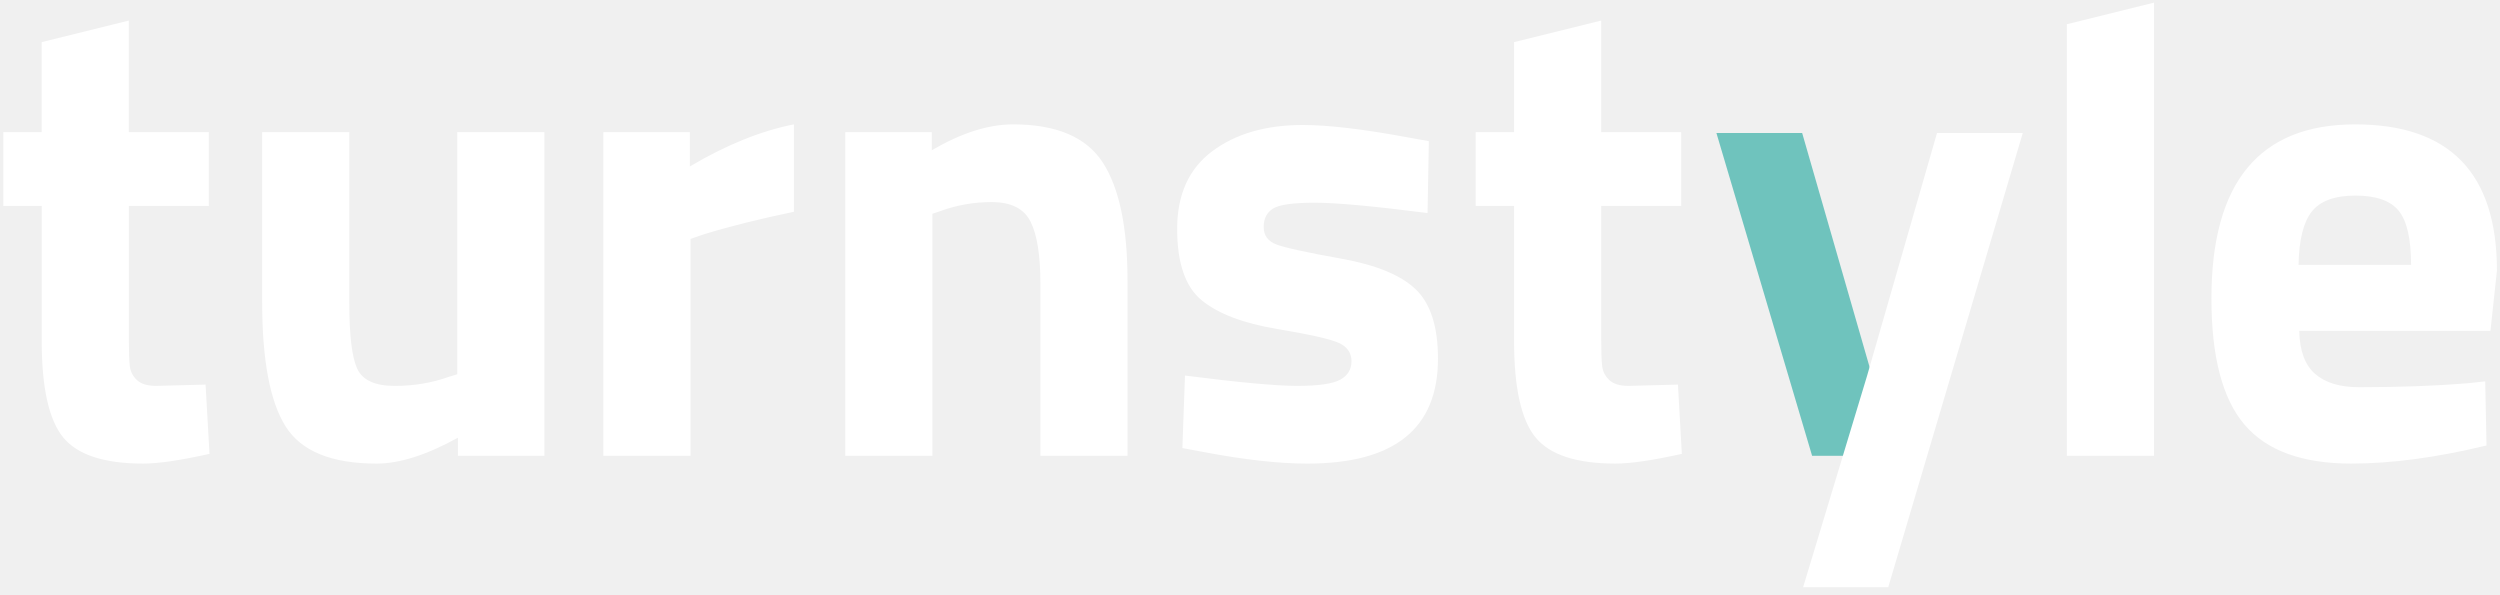
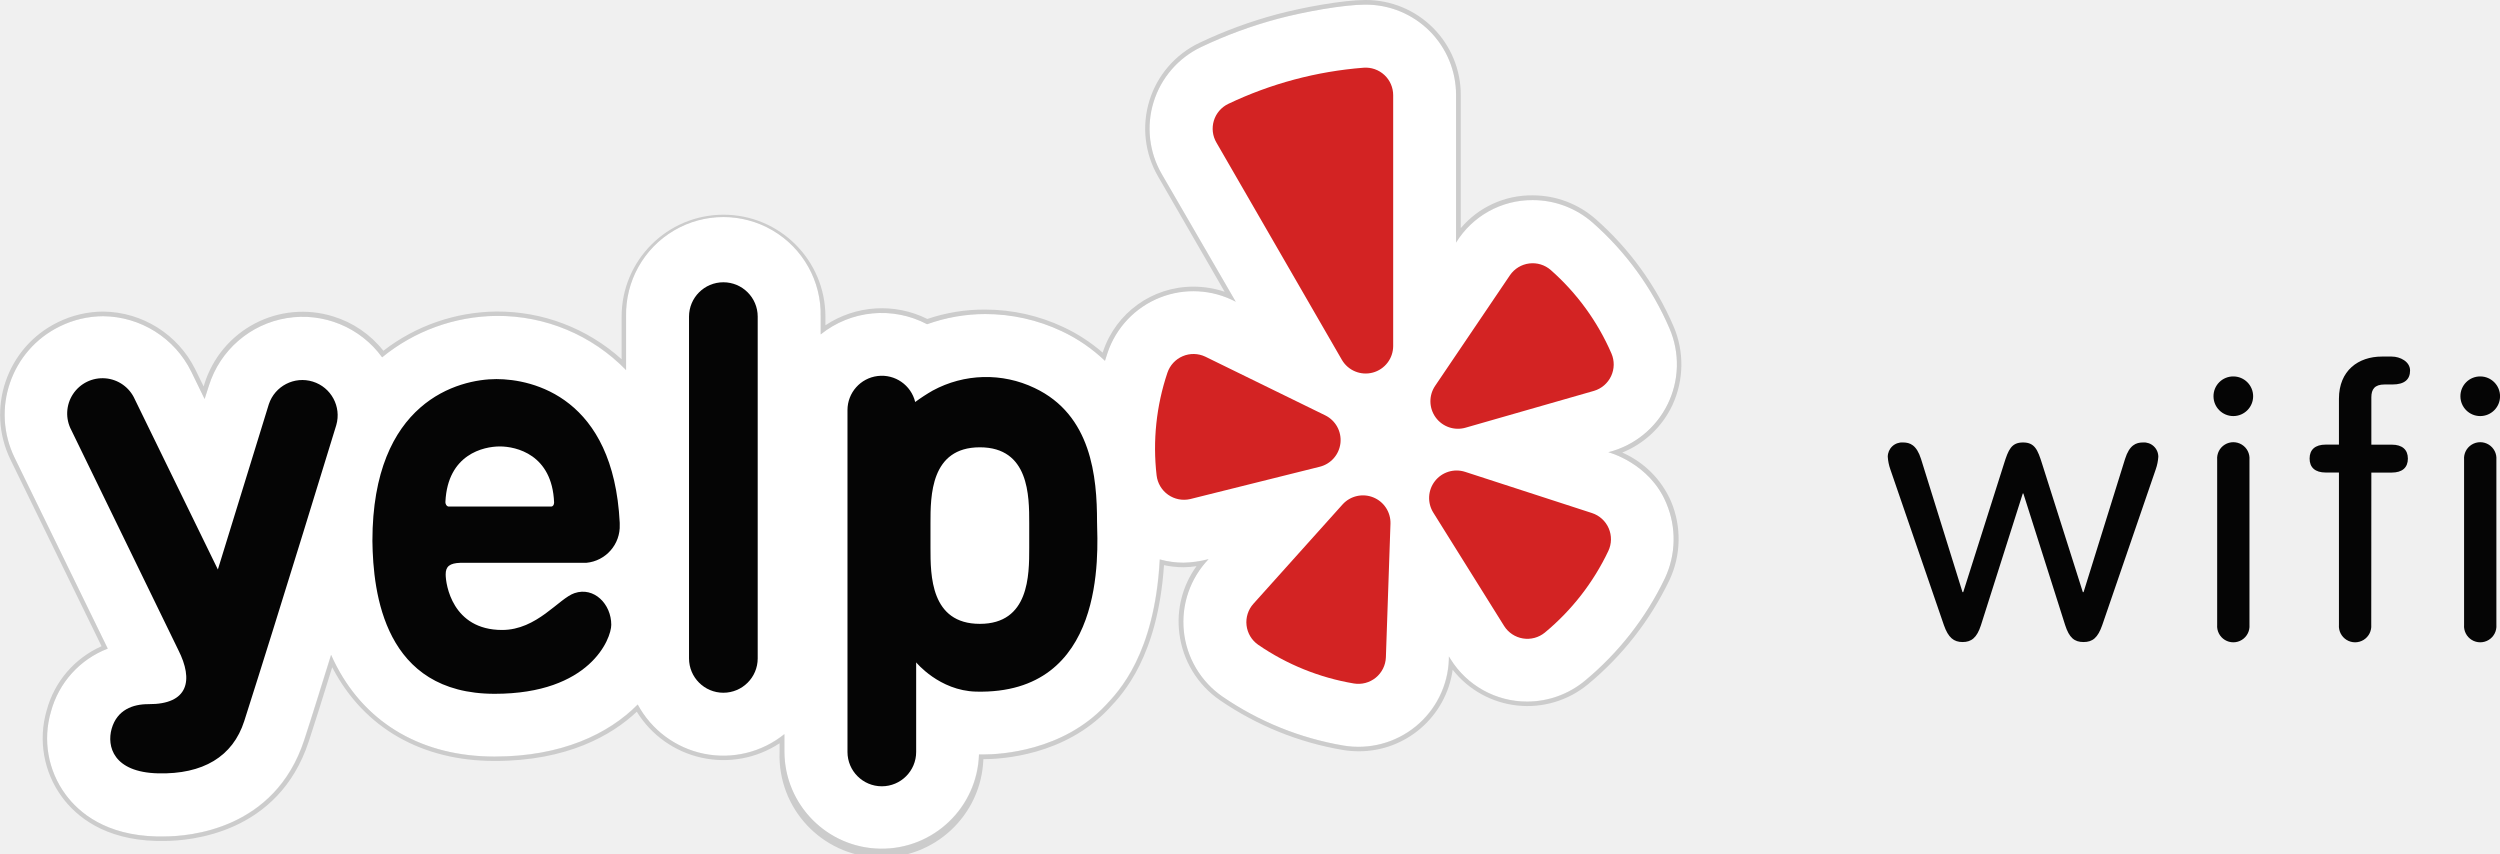
- <svg xmlns="http://www.w3.org/2000/svg" width="265" height="63" viewBox="0 0 265 63">
-   <g fill-rule="nonzero" fill="none">
-     <path d="M22.137 21.83h-8.48v14.067c0 1.37.035 2.345.103 2.918.07.572.32 1.062.758 1.474.438.41 1.114.615 2.035.615l5.238-.137.416 7.343c-3.08.687-5.425 1.03-7.033 1.03-4.136 0-6.963-.926-8.478-2.778-1.517-1.854-2.275-5.27-2.275-10.26V21.83H.352v-7.824H4.42v-9.54l9.236-2.286v11.826h8.48v7.823M48.47 14.006h9.237v34.31H48.54v-1.92c-3.31 1.83-6.183 2.745-8.618 2.745-4.782 0-7.998-1.315-9.65-3.946-1.658-2.63-2.483-7.032-2.483-13.208v-17.98h9.236v18.116c0 3.386.275 5.695.827 6.93.553 1.237 1.883 1.853 4 1.853 2.022 0 3.93-.32 5.72-.96l.897-.274V14.007M63.956 48.317v-34.31h9.17v3.636c3.86-2.285 7.536-3.773 11.028-4.46v9.264c-3.723.778-6.915 1.577-9.582 2.402l-1.378.478v22.99h-9.238M98.836 48.317H89.6v-34.31h9.17v1.92c3.124-1.828 5.996-2.744 8.617-2.744 4.593 0 7.764 1.35 9.512 4.048 1.745 2.702 2.617 6.863 2.617 12.49v18.597h-9.236v-18.32c0-2.928-.344-5.09-1.033-6.486-.69-1.396-2.07-2.092-4.136-2.092-1.884 0-3.7.32-5.445.96l-.83.275v25.664M151.322 22.583c-5.7-.73-9.685-1.096-11.96-1.096-2.276 0-3.746.205-4.412.616-.667.413-1 1.064-1 1.957 0 .89.448 1.51 1.343 1.852.898.344 3.196.846 6.894 1.51 3.7.664 6.33 1.75 7.894 3.26 1.563 1.508 2.344 3.957 2.344 7.34 0 7.414-4.618 11.12-13.855 11.12-3.034 0-6.714-.413-11.032-1.236l-2.206-.412.276-7.685c5.697.73 9.662 1.095 11.894 1.095 2.227 0 3.743-.215 4.548-.65.803-.436 1.208-1.088 1.208-1.957 0-.868-.428-1.51-1.278-1.92-.85-.412-3.056-.914-6.618-1.51-3.563-.595-6.216-1.602-7.96-3.02-1.75-1.418-2.623-3.946-2.623-7.582 0-3.637 1.24-6.382 3.723-8.236 2.482-1.853 5.677-2.78 9.585-2.78 2.71 0 6.41.437 11.098 1.306l2.273.41-.138 7.617M178.205 21.83h-8.477v14.067c0 1.37.033 2.345.102 2.918.07.572.322 1.062.76 1.474.434.41 1.112.615 2.032.615l5.24-.137.413 7.343c-3.08.687-5.424 1.03-7.03 1.03-4.14 0-6.964-.926-8.48-2.778-1.517-1.854-2.275-5.27-2.275-10.26V21.83h-4.067v-7.824h4.067v-9.54l9.238-2.286v11.826h8.477v7.823M219.085 48.317V2.57l9.24-2.29v48.037h-9.24M255.575 28.074c0-2.746-.438-4.655-1.31-5.73-.873-1.074-2.4-1.612-4.586-1.612-2.184 0-3.723.56-4.618 1.68-.895 1.123-1.367 3.01-1.415 5.662h11.928zm-10.167 11.562c1.078.94 2.63 1.408 4.652 1.408 4.274 0 8.09-.14 11.443-.412l1.93-.207.137 6.795c-5.284 1.28-10.063 1.92-14.336 1.92-5.196 0-8.963-1.372-11.306-4.116-2.345-2.745-3.517-7.207-3.517-13.383 0-12.305 5.08-18.457 15.236-18.457 10.018 0 15.028 5.17 15.028 15.508l-.688 6.383h-20.268c.044 2.106.607 3.627 1.69 4.563z" fill="#FFF" />
-     <path fill="#6FC3BD" d="M197.457 48.317h-5.374l-10.144-34.22h9.09l7.43 25.794" />
-     <path fill="#FFF" d="M197.894 39.89l7.43-25.793h9.09l-14.26 48.145h-9.023l4.424-14.624" />
+ <svg xmlns="http://www.w3.org/2000/svg" viewBox="0 0 490.66 167.59">
+   <defs>
+     <style>.cls-1{fill:#fff;}.cls-2{fill:#ccc;}.cls-3,.cls-4{fill:#050505;}.cls-3,.cls-5{fill-rule:evenodd;}.cls-5{fill:#d32323;}</style>
+   </defs>
+   <g id="Layer_2" data-name="Layer 2">
+     <g id="Layer_1-2" data-name="Layer 1">
+       <path class="cls-1" d="M326.79 113.48a18.05 18.05 0 0 0 .29-14.65c-3.26-8-11.41-10.07-11.41-10.07a17.78 17.78 0 0 0 12-24.31 58.43 58.43 0 0 0-15.07-20.74 17.81 17.81 0 0 0-11.72-4.43h-.09a17.5 17.5 0 0 0-15 8.34V18.67A17.71 17.71 0 0 0 268 .91h-.1c-4.21 0-12 1.4-17.11 2.78a88 88 0 0 0-15.06 5.55 17.75 17.75 0 0 0-7.73 24.9l14.52 25.06a17.77 17.77 0 0 0-25.16 10q-.27.8-.51 1.6a31.86 31.86 0 0 0-8.5-5.83 35.14 35.14 0 0 0-15-3.36 33.76 33.76 0 0 0-11.41 2 19.11 19.11 0 0 0-20.89 2v-3.5a19.1 19.1 0 1 0-38.19 0v10.57A35.07 35.07 0 0 0 97.43 62 36 36 0 0 0 75 70.13a19.28 19.28 0 0 0-34 5.56l-.81 2.62-2.62-5.38a19.49 19.49 0 0 0-17.33-10.87 19.46 19.46 0 0 0-8.5 2 19.28 19.28 0 0 0-8.87 25.78l18.28 37.46A18.37 18.37 0 0 0 10 139.67a18.56 18.56 0 0 0 2.81 16.22c2.68 3.63 7.95 8 17.86 8.26h1.43c5 0 21.78-1.31 27.56-18.9 1.62-4.92 3.41-10.74 5.28-16.74.34.77.7 1.52 1.09 2.25 6 11.42 17 17.71 31 17.71 13.15 0 22.38-4.44 28.09-10.22a19.07 19.07 0 0 0 28.79 5.81v3.5a19.1 19.1 0 0 0 38.19.5h.85c3.3 0 15.53-.63 24-9.65 2.47-2.64 9.64-9.93 10.63-28.63a17.73 17.73 0 0 0 4.72.64 21.29 21.29 0 0 0 4.86-.7 17.82 17.82 0 0 0 2.76 27 59.61 59.61 0 0 0 23.71 9.59 17.75 17.75 0 0 0 20.69-16.89v-.61l.32.52a17.76 17.76 0 0 0 26.36 4.28 59.61 59.61 0 0 0 15.79-20.13z" />
+       <path class="cls-2" d="M318.39 88.82a18.5 18.5 0 0 0 9.85-9.32 19 19 0 0 0 .24-15.41A59.33 59.33 0 0 0 313.18 43a18.73 18.73 0 0 0-12.32-4.66h-.09a18.19 18.19 0 0 0-14.07 6.43v-26.1A18.62 18.62 0 0 0 268.05 0h-.11c-4.29 0-12.19 1.43-17.35 2.81a88.94 88.94 0 0 0-15.22 5.61 18.66 18.66 0 0 0-8.11 26.17l13.09 22.67a19.14 19.14 0 0 0-6.16-1 18.64 18.64 0 0 0-17.69 12.7l-.08.25a33.23 33.23 0 0 0-7.68-5 36.06 36.06 0 0 0-15.38-3.45A34.58 34.58 0 0 0 182 62.6a20 20 0 0 0-20 1.24v-1.7a20 20 0 1 0-40 0v8.37a36.33 36.33 0 0 0-24.54-9.37 36.89 36.89 0 0 0-22.22 7.7 20 20 0 0 0-9.85-6.74A20.18 20.18 0 0 0 40.1 75.42l-.13.43-1.62-3.31a20.41 20.41 0 0 0-18.1-11.39 20.37 20.37 0 0 0-8.89 2.09 20.19 20.19 0 0 0-9.29 27l17.86 36.59a19.23 19.23 0 0 0-10.77 12.59 19.47 19.47 0 0 0 3 17c2.8 3.8 8.29 8.38 18.58 8.63h1.43c5.16 0 22.47-1.41 28.43-19.53 1.27-3.85 2.63-8.23 4.07-12.86l.53-1.7.1.19c6.19 11.74 17.48 18.2 31.79 18.2s23-5.07 27.89-9.66a20 20 0 0 0 28.02 6.19v1.7a20 20 0 0 0 40 1.42c3.62 0 16-.73 24.64-9.93l.14-.15c2.61-2.78 9.47-10.07 10.67-28a18.65 18.65 0 0 0 3.87.41 17.59 17.59 0 0 0 2.51-.21 18.46 18.46 0 0 0-3.37 13.15 18.66 18.66 0 0 0 8 13.18 60.53 60.53 0 0 0 24.08 9.74 18.78 18.78 0 0 0 3.1.26 18.58 18.58 0 0 0 18.47-16 18.67 18.67 0 0 0 26.56 2.85 60.53 60.53 0 0 0 16-20.48 19 19 0 0 0 .31-15.38 18.55 18.55 0 0 0-9.59-9.62zm-18.64 48.88a17.66 17.66 0 0 1-15.06-8.35l-.32-.52v.61a17.75 17.75 0 0 1-20.69 16.89 59.61 59.61 0 0 1-23.71-9.59 17.82 17.82 0 0 1-2.76-27 21.29 21.29 0 0 1-4.86.7 17.73 17.73 0 0 1-4.72-.64c-1 18.7-8.15 26-10.63 28.63-8.46 9-20.69 9.65-24 9.65h-.85a19.1 19.1 0 0 1-38.19-.5v-3.5a19.07 19.07 0 0 1-28.79-5.81c-5.71 5.78-14.94 10.22-28.09 10.22-14 0-25-6.29-31-17.71-.39-.73-.75-1.48-1.09-2.25-1.88 6-3.67 11.82-5.28 16.74-5.78 17.59-22.54 18.9-27.56 18.9h-1.43c-9.92-.24-15.19-4.62-17.86-8.26A18.56 18.56 0 0 1 10 139.67a18.37 18.37 0 0 1 11.15-12.37L2.87 89.84a19.28 19.28 0 0 1 8.87-25.78 19.46 19.46 0 0 1 8.5-2 19.49 19.49 0 0 1 17.29 10.87l2.62 5.38.85-2.62a19.28 19.28 0 0 1 34-5.56A36 36 0 0 1 97.43 62a35.07 35.07 0 0 1 25.45 10.63V62.14a19.1 19.1 0 1 1 38.19 0v3.5a19.11 19.11 0 0 1 20.89-2 33.76 33.76 0 0 1 11.41-2 35.14 35.14 0 0 1 15 3.36 31.86 31.86 0 0 1 8.5 5.83q.24-.8.51-1.6a17.77 17.77 0 0 1 25.16-10L228 34.14a17.75 17.75 0 0 1 7.72-24.9 88 88 0 0 1 15.06-5.55C256 2.31 263.73.91 267.94.91h.1a17.71 17.71 0 0 1 17.73 17.76v28.94a17.5 17.5 0 0 1 15-8.34h.09a17.81 17.81 0 0 1 11.72 4.43 58.43 58.43 0 0 1 15.07 20.74 17.78 17.78 0 0 1-12 24.31s8.15 2.12 11.41 10.07a18.05 18.05 0 0 1-.29 14.65 59.61 59.61 0 0 1-15.74 20.17 17.79 17.79 0 0 1-11.28 4.06z" />
+       <path class="cls-3" d="M148.71 129.22a6.74 6.74 0 1 1-13.48 0V62.14a6.74 6.74 0 1 1 13.48 0z" />
+       <path class="cls-4" d="M90.35 110.46h24.72a7.23 7.23 0 0 0 6.56-7.51v-.34C120.4 78 104.6 74.4 97.43 74.4c-7.45 0-24.34 4.4-24.34 31.77.13 10.29 2.33 30 24 30 18.7 0 22.88-10.8 22.88-13.55 0-4.06-3.38-7.51-7.21-6.21-3.1 1.05-7.36 7.23-14.21 7.23-9.81 0-11.08-9-11.08-10.88-.02-1.61.81-2.23 2.88-2.3zm-2.93-12c.45-9.31 7.5-10.84 10.68-10.84s10.27 1.55 10.65 11c0 .5-.27.8-.56.8H88c-.32-.06-.62-.42-.58-1.01zM35 127.58L14 84.42a6.93 6.93 0 1 1 12.45-6.07l16.31 33.42 10-32.43A6.93 6.93 0 0 1 66 83.43s-11.28 36.89-18.06 58.08c-2.24 7-8.12 10.49-16.93 10.27s-10.06-5.35-9.1-8.74c1.06-3.73 4.17-4.85 7.22-4.84 7.87.06 8.87-4.71 5.87-10.62zM215.31 102.43c0-8.85-1.09-21-12.26-26.28a22 22 0 0 0-20 .51 35.61 35.61 0 0 0-3.43 2.24 6.74 6.74 0 0 0-13.29 1.59v67.09a6.74 6.74 0 1 0 13.48 0V130s4.53 5.55 11.74 5.74c25.58.64 23.9-27.21 23.76-33.31zM202 107.55c0 5.33 0 14.89-9.69 14.89s-9.69-9.57-9.69-14.89v-4.87c0-5.33 0-14.89 9.69-14.89s9.69 9.56 9.69 14.89z" />
+       <path class="cls-5" d="M236.56 70l23.54 11.52a5.4 5.4 0 0 1-1.1 10.09l-25.41 6.34A5.41 5.41 0 0 1 227 93.3a46.46 46.46 0 0 1 2.12-20.14 5.4 5.4 0 0 1 7.44-3.16zM246 118.5L263.5 99a5.4 5.4 0 0 1 9.4 3.8L272 129a5.4 5.4 0 0 1-6.3 5.14 46.89 46.89 0 0 1-18.76-7.59 5.4 5.4 0 0 1-.94-8.05zM287.53 92.6l24.91 8.09a5.4 5.4 0 0 1 3.21 7.46 46.89 46.89 0 0 1-12.45 16 5.4 5.4 0 0 1-8-1.3l-13.88-22.22a5.4 5.4 0 0 1 6.21-8.03zM312.85 76.71l-25.18 7.22a5.4 5.4 0 0 1-6-8.21L296.36 54a5.4 5.4 0 0 1 8-1 46.46 46.46 0 0 1 11.91 16.38 5.41 5.41 0 0 1-3.42 7.33zM254 15.62a75.36 75.36 0 0 0-12.94 4.77 5.4 5.4 0 0 0-2.31 7.61l24.61 42.62a5.4 5.4 0 0 0 10.07-2.7V18.67a5.4 5.4 0 0 0-5.81-5.38A75.36 75.36 0 0 0 254 15.62z" />
+       <path class="cls-4" d="M371 92.1a9.24 9.24 0 0 1-.5-2.45 2.81 2.81 0 0 1 3-2.81c1.37 0 2.66.5 3.53 3.24l8.14 26.14h.14l8-25.2c.86-2.74 1.44-4.18 3.74-4.18s2.88 1.44 3.74 4.18l8 25.2h.14l8.14-26.14c.86-2.74 2.16-3.24 3.53-3.24a2.81 2.81 0 0 1 3 2.81 9.26 9.26 0 0 1-.5 2.45l-10.51 30.6c-.86 2.45-1.87 3.31-3.67 3.31s-2.81-.86-3.6-3.31l-8.21-25.85H397l-8.21 25.85c-.79 2.45-1.87 3.31-3.6 3.31s-2.81-.86-3.67-3.31zM438.32 73.88a3.89 3.89 0 1 1-3.89 3.89 3.87 3.87 0 0 1 3.89-3.89zm3.17 48.75a3.18 3.18 0 1 1-6.34 0V90.22a3.18 3.18 0 1 1 6.34 0zM465.39 122.63a3.18 3.18 0 1 1-6.34 0V92.74h-2.59c-2.09 0-3.17-1-3.17-2.74s1.08-2.74 3.17-2.74h2.59v-9c0-5.54 3.82-8.28 8.42-8.28h1.94c1.66 0 3.6 1 3.6 2.74s-1.08 2.74-3.46 2.74H468c-1.94 0-2.59.94-2.59 2.52v9.29h4c2.09 0 3.17 1 3.17 2.74s-1.08 2.74-3.17 2.74h-4zM486.78 73.88a3.89 3.89 0 1 1-3.89 3.89 3.87 3.87 0 0 1 3.89-3.89zm3.17 48.75a3.18 3.18 0 1 1-6.34 0V90.22a3.18 3.18 0 1 1 6.34 0z" />
+     </g>
  </g>
</svg>
